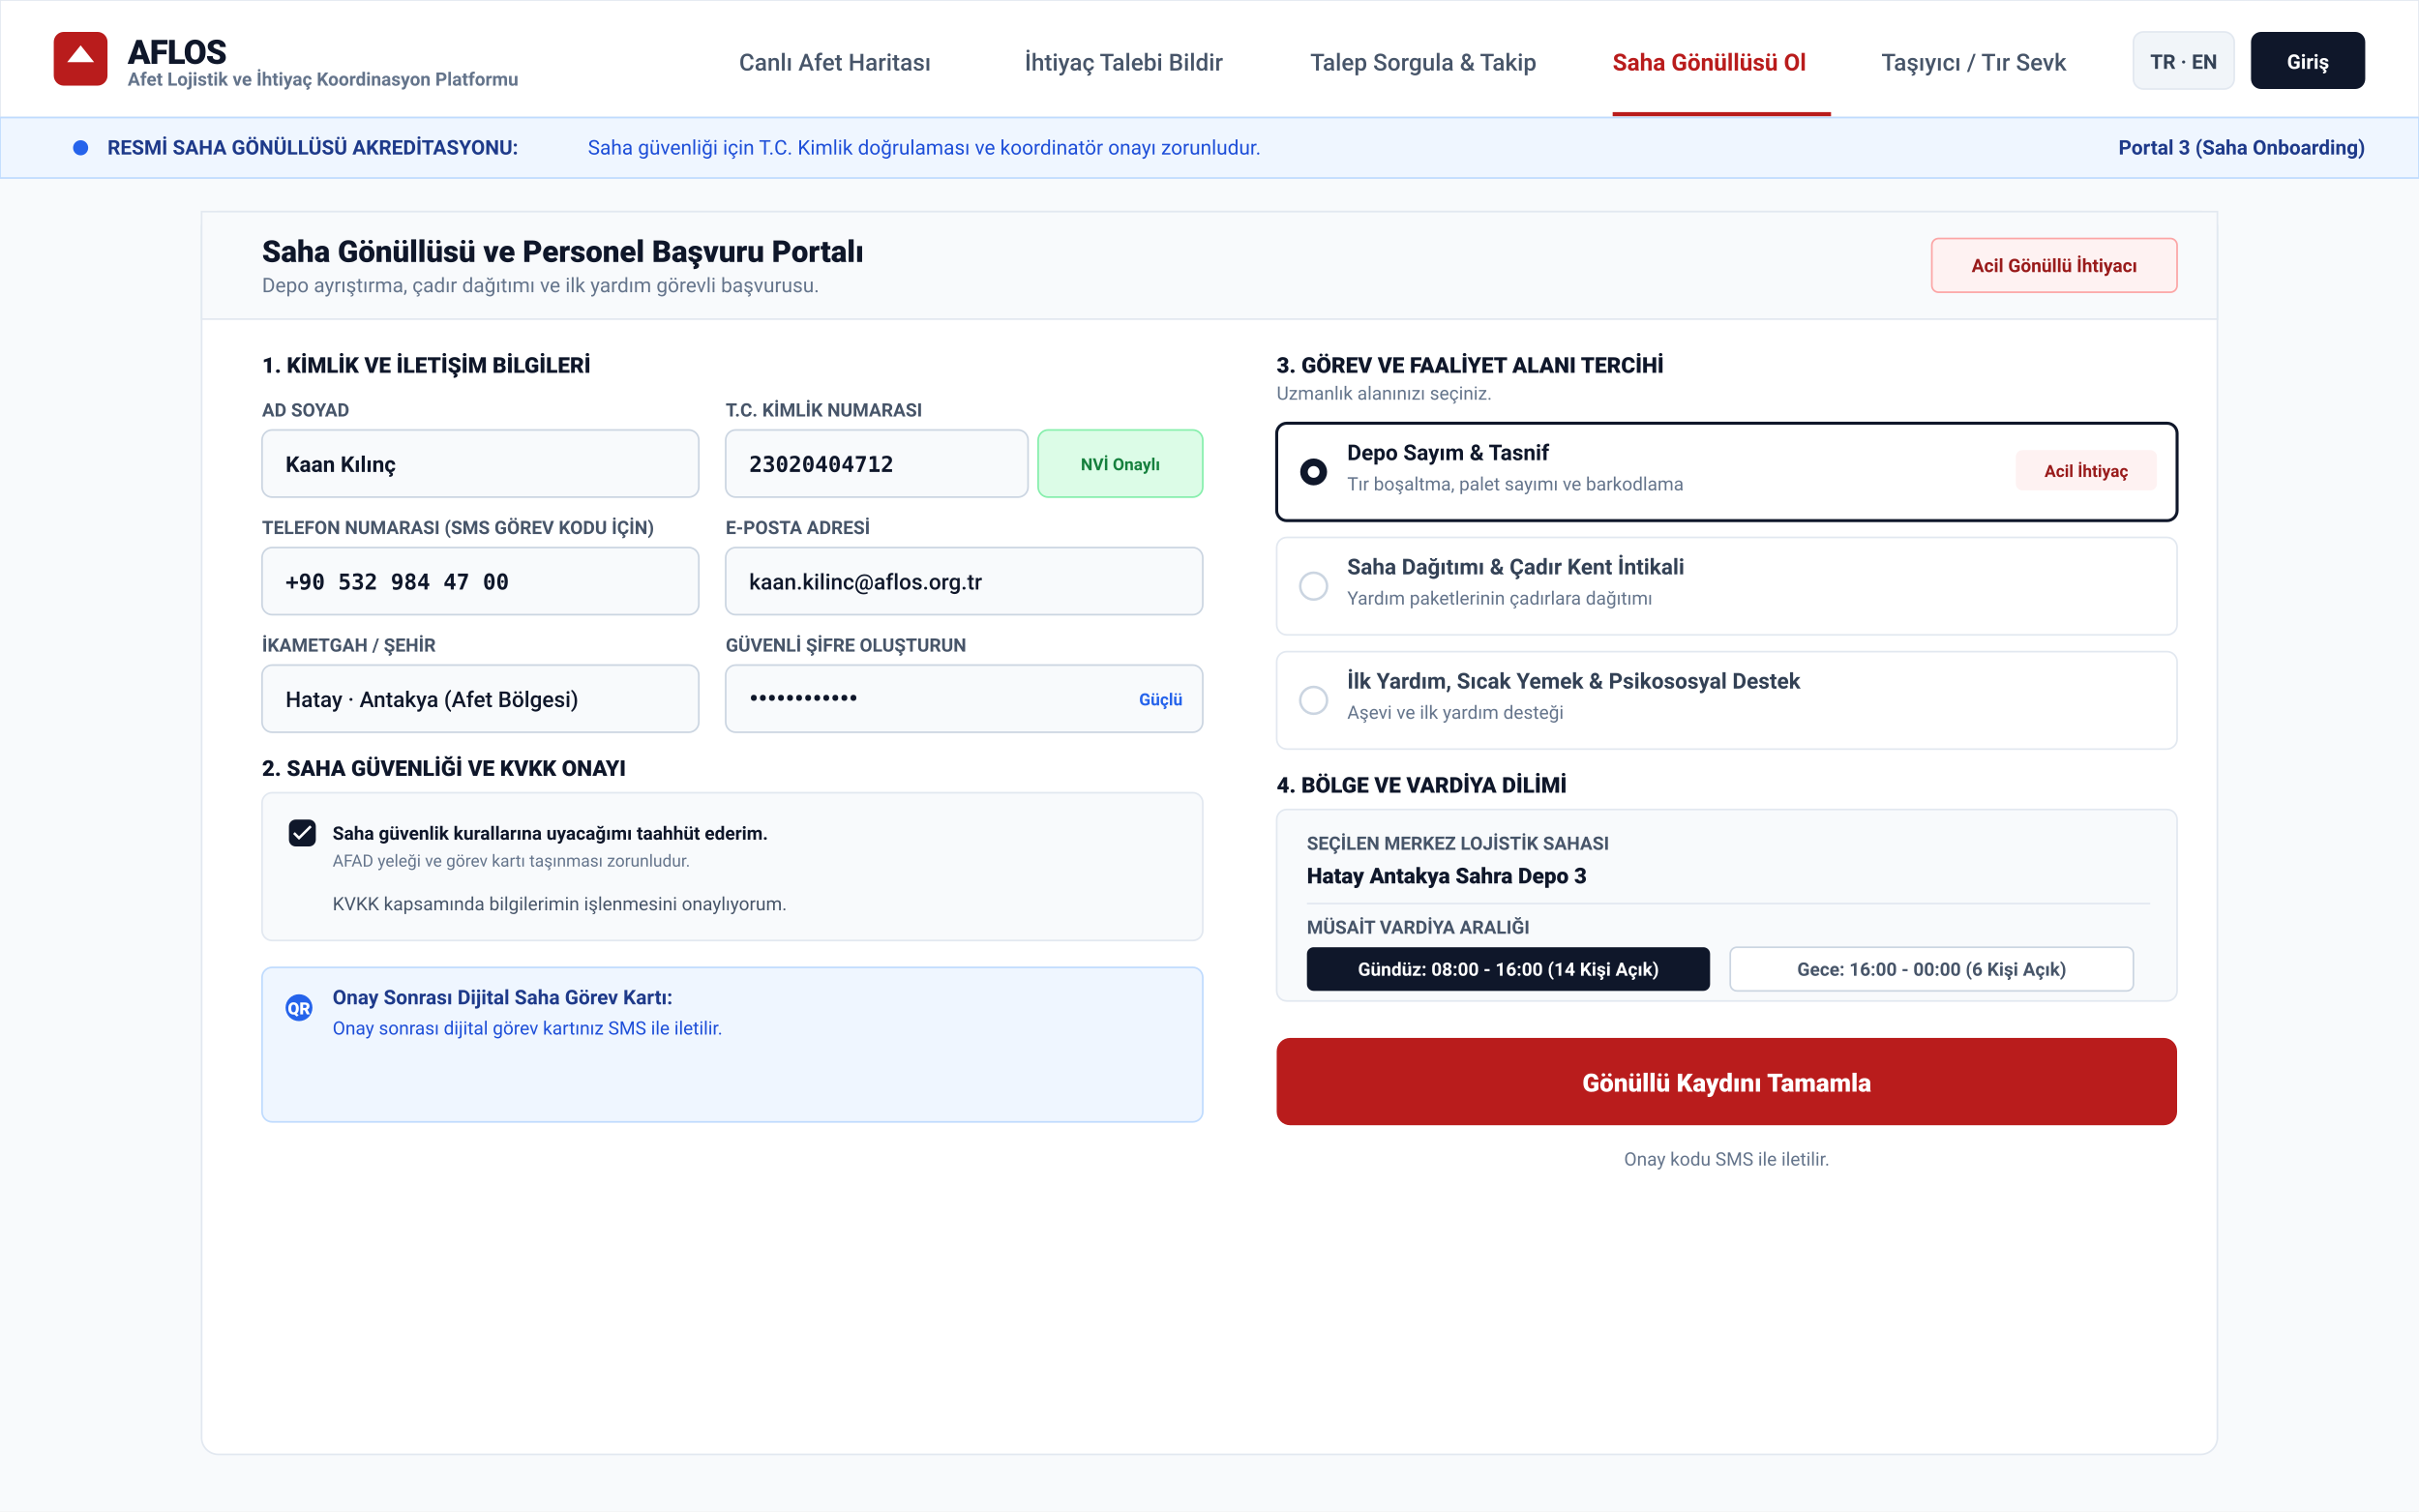
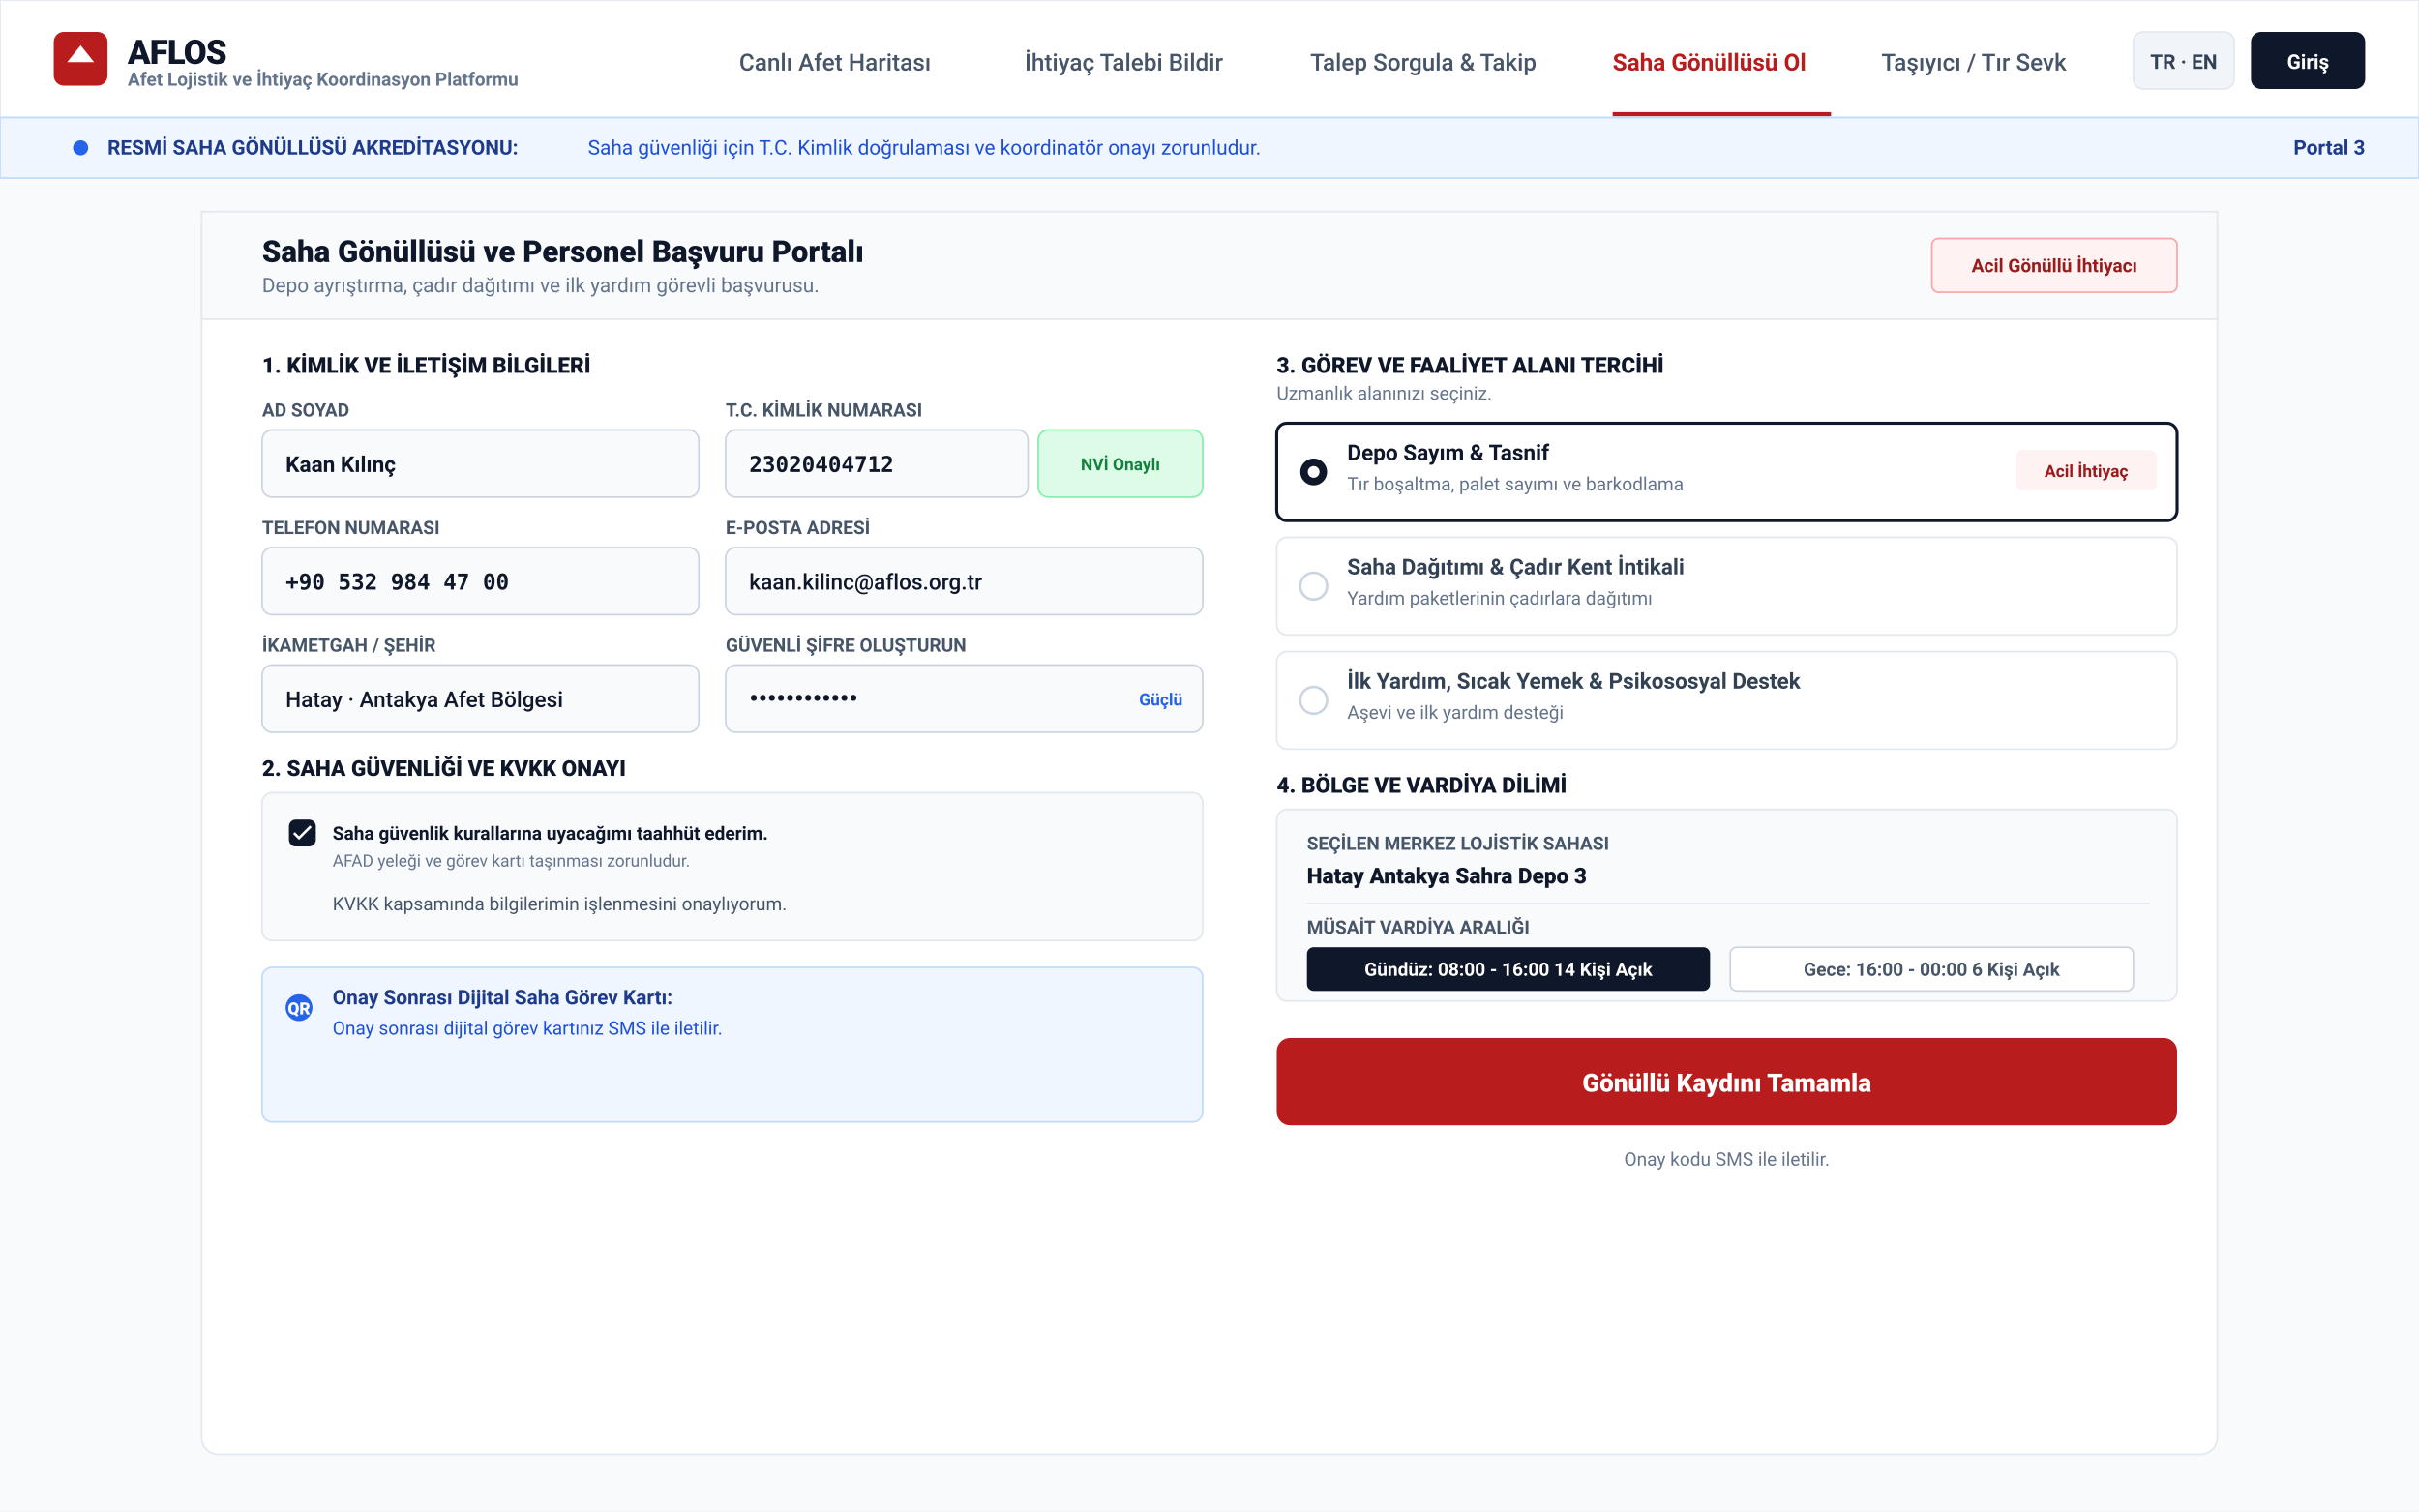
<svg xmlns="http://www.w3.org/2000/svg" viewBox="0 0 1440 900" width="1440" height="900">
  <defs>
    <style>
-       .font { font-family: -apple-system, BlinkMacSystemFont, "Segoe UI", Roboto, "Helvetica Neue", Arial, sans-serif; }
-       .mono { font-family: ui-monospace, SFMono-Regular, Menlo, Monaco, Consolas, monospace; }
-     </style>
+  .font { font-family: -apple-system, BlinkMacSystemFont, "Segoe UI", Roboto, "Helvetica Neue", Arial, sans-serif; }
+  .mono { font-family: ui-monospace, SFMono-Regular, Menlo, Monaco, Consolas, monospace; }
+  </style>
  </defs>
  <rect width="1440" height="900" fill="#F8FAFC" />
  <rect width="1440" height="70" fill="#FFFFFF" stroke="#E2E8F0" stroke-width="1" />
  <rect x="32" y="19" width="32" height="32" rx="6" fill="#B91C1C" />
  <path d="M 40 37 L 48 27 L 56 37 Z" fill="#FFFFFF" />
  <text x="76" y="38" class="font" font-size="20" font-weight="900" fill="#0F172A" letter-spacing="-0.5">AFLOS</text>
  <text x="76" y="51" class="font" font-size="11" font-weight="600" fill="#64748B">Afet Lojistik ve İhtiyaç Koordinasyon Platformu</text>
  <text x="440" y="42" class="font" font-size="14" font-weight="500" fill="#475569">Canlı Afet Haritası</text>
  <text x="610" y="42" class="font" font-size="14" font-weight="500" fill="#475569">İhtiyaç Talebi Bildir</text>
  <text x="780" y="42" class="font" font-size="14" font-weight="500" fill="#475569">Talep Sorgula &amp; Takip</text>
  <text x="960" y="42" class="font" font-size="14" font-weight="700" fill="#B91C1C">Saha Gönüllüsü Ol</text>
  <line x1="960" y1="68" x2="1090" y2="68" stroke="#B91C1C" stroke-width="2.5" />
  <text x="1120" y="42" class="font" font-size="14" font-weight="500" fill="#475569">Taşıyıcı / Tır Sevk</text>
  <rect x="1270" y="19" width="60" height="34" rx="6" fill="#F1F5F9" stroke="#E2E8F0" stroke-width="1" />
  <text x="1300" y="41" class="font" font-size="12" font-weight="600" fill="#334155" text-anchor="middle">TR · EN</text>
  <rect x="1340" y="19" width="68" height="34" rx="6" fill="#0F172A" />
  <text x="1374" y="41" class="font" font-size="12" font-weight="700" fill="#FFFFFF" text-anchor="middle">Giriş</text>
  <rect y="70" width="1440" height="36" fill="#EFF6FF" stroke="#BFDBFE" stroke-width="1" />
  <circle cx="48" cy="88" r="4.5" fill="#2563EB" />
  <text x="64" y="92" class="font" font-size="12" font-weight="700" fill="#1E3A8A">RESMİ SAHA GÖNÜLLÜSÜ AKREDİTASYONU:</text>
  <text x="350" y="92" class="font" font-size="12" fill="#1D4ED8">Saha güvenliği için T.C. Kimlik doğrulaması ve koordinatör onayı zorunludur.</text>
-   <text x="1408" y="92" class="font" font-size="12" font-weight="600" fill="#1E3A8A" text-anchor="end">Portal 3 (Saha Onboarding)</text>
+   <text x="1408" y="92" class="font" font-size="12" font-weight="600" fill="#1E3A8A" text-anchor="end">Portal 3 </text>
  <rect x="120" y="126" width="1200" height="740" rx="10" fill="#FFFFFF" stroke="#E2E8F0" stroke-width="1" />
  <rect x="120" y="126" width="1200" height="64" rx="10 10 0 0" fill="#F8FAFC" stroke="#E2E8F0" stroke-width="1" />
  <text x="156" y="156" class="font" font-size="18" font-weight="800" fill="#0F172A">Saha Gönüllüsü ve Personel Başvuru Portalı</text>
  <text x="156" y="174" class="font" font-size="12" fill="#64748B">Depo ayrıştırma, çadır dağıtımı ve ilk yardım görevli başvurusu.</text>
  <rect x="1150" y="142" width="146" height="32" rx="4" fill="#FEF2F2" stroke="#FCA5A5" stroke-width="1" />
  <text x="1223" y="162" class="font" font-size="11" font-weight="700" fill="#991B1B" text-anchor="middle">Acil Gönüllü İhtiyacı</text>
  <text x="156" y="222" class="font" font-size="13" font-weight="800" fill="#0F172A">1. KİMLİK VE İLETİŞİM BİLGİLERİ</text>
  <text x="156" y="248" class="font" font-size="11" font-weight="700" fill="#475569">AD SOYAD</text>
  <rect x="156" y="256" width="260" height="40" rx="6" fill="#F8FAFC" stroke="#CBD5E1" stroke-width="1" />
  <text x="170" y="281" class="font" font-size="13" font-weight="600" fill="#0F172A">Kaan Kılınç</text>
  <text x="432" y="248" class="font" font-size="11" font-weight="700" fill="#475569">T.C. KİMLİK NUMARASI</text>
  <rect x="432" y="256" width="180" height="40" rx="6" fill="#F8FAFC" stroke="#CBD5E1" stroke-width="1" />
  <text x="446" y="281" class="mono" font-size="13" font-weight="600" fill="#0F172A">23020404712</text>
  <rect x="618" y="256" width="98" height="40" rx="6" fill="#DCFCE7" stroke="#86EFAC" stroke-width="1" />
  <text x="667" y="280" class="font" font-size="10" font-weight="700" fill="#15803D" text-anchor="middle">NVİ Onaylı</text>
-   <text x="156" y="318" class="font" font-size="11" font-weight="700" fill="#475569">TELEFON NUMARASI (SMS GÖREV KODU İÇİN)</text>
+   <text x="156" y="318" class="font" font-size="11" font-weight="700" fill="#475569">TELEFON NUMARASI </text>
  <rect x="156" y="326" width="260" height="40" rx="6" fill="#F8FAFC" stroke="#CBD5E1" stroke-width="1" />
  <text x="170" y="351" class="mono" font-size="13" font-weight="600" fill="#0F172A">+90 532 984 47 00</text>
  <text x="432" y="318" class="font" font-size="11" font-weight="700" fill="#475569">E-POSTA ADRESİ</text>
  <rect x="432" y="326" width="284" height="40" rx="6" fill="#F8FAFC" stroke="#CBD5E1" stroke-width="1" />
  <text x="446" y="351" class="font" font-size="13" font-weight="500" fill="#0F172A">kaan.kilinc@aflos.org.tr</text>
  <text x="156" y="388" class="font" font-size="11" font-weight="700" fill="#475569">İKAMETGAH / ŞEHİR</text>
  <rect x="156" y="396" width="260" height="40" rx="6" fill="#F8FAFC" stroke="#CBD5E1" stroke-width="1" />
-   <text x="170" y="421" class="font" font-size="13" font-weight="500" fill="#0F172A">Hatay · Antakya (Afet Bölgesi)</text>
+   <text x="170" y="421" class="font" font-size="13" font-weight="500" fill="#0F172A">Hatay · Antakya Afet Bölgesi</text>
  <text x="432" y="388" class="font" font-size="11" font-weight="700" fill="#475569">GÜVENLİ ŞİFRE OLUŞTURUN</text>
  <rect x="432" y="396" width="284" height="40" rx="6" fill="#F8FAFC" stroke="#CBD5E1" stroke-width="1" />
  <text x="446" y="421" class="font" font-size="15" font-weight="700" fill="#0F172A">••••••••••••</text>
  <text x="704" y="420" class="font" font-size="10" font-weight="600" fill="#2563EB" text-anchor="end">Güçlü</text>
  <text x="156" y="462" class="font" font-size="13" font-weight="800" fill="#0F172A">2. SAHA GÜVENLİĞİ VE KVKK ONAYI</text>
  <rect x="156" y="472" width="560" height="88" rx="6" fill="#F8FAFC" stroke="#E2E8F0" stroke-width="1" />
  <rect x="172" y="488" width="16" height="16" rx="4" fill="#0F172A" />
  <path d="M 175 496 L 178 499 L 185 492" stroke="#FFF" stroke-width="1.5" fill="none" />
  <text x="198" y="500" class="font" font-size="11" font-weight="600" fill="#0F172A">Saha güvenlik kurallarına uyacağımı taahhüt ederim.</text>
  <text x="198" y="516" class="font" font-size="10" fill="#64748B">AFAD yeleği ve görev kartı taşınması zorunludur.</text>
  <text x="198" y="542" class="font" font-size="11" fill="#475569">KVKK kapsamında bilgilerimin işlenmesini onaylıyorum.</text>
  <rect x="156" y="576" width="560" height="92" rx="6" fill="#EFF6FF" stroke="#BFDBFE" stroke-width="1" />
  <circle cx="178" cy="600" r="8" fill="#2563EB" />
  <text x="178" y="604" class="font" font-size="10" font-weight="800" fill="#FFF" text-anchor="middle">QR</text>
  <text x="198" y="598" class="font" font-size="12" font-weight="700" fill="#1E3A8A">Onay Sonrası Dijital Saha Görev Kartı:</text>
  <text x="198" y="616" class="font" font-size="11" fill="#1D4ED8">Onay sonrası dijital görev kartınız SMS ile iletilir.</text>
  <text x="760" y="222" class="font" font-size="13" font-weight="800" fill="#0F172A">3. GÖREV VE FAALİYET ALANI TERCİHİ</text>
  <text x="760" y="238" class="font" font-size="11" fill="#64748B">Uzmanlık alanınızı seçiniz.</text>
  <rect x="760" y="252" width="536" height="58" rx="6" fill="#FFFFFF" stroke="#0F172A" stroke-width="1.8" />
  <circle cx="782" cy="281" r="8" fill="#0F172A" />
  <circle cx="782" cy="281" r="3.5" fill="#FFFFFF" />
  <text x="802" y="274" class="font" font-size="13" font-weight="700" fill="#0F172A">Depo Sayım &amp; Tasnif</text>
  <text x="802" y="292" class="font" font-size="11" fill="#64748B">Tır boşaltma, palet sayımı ve barkodlama</text>
  <rect x="1200" y="268" width="84" height="24" rx="4" fill="#FEF2F2" />
  <text x="1242" y="284" class="font" font-size="10" font-weight="700" fill="#991B1B" text-anchor="middle">Acil İhtiyaç</text>
  <rect x="760" y="320" width="536" height="58" rx="6" fill="#FFFFFF" stroke="#E2E8F0" stroke-width="1" />
  <circle cx="782" cy="349" r="8" fill="none" stroke="#CBD5E1" stroke-width="1.5" />
  <text x="802" y="342" class="font" font-size="13" font-weight="600" fill="#334155">Saha Dağıtımı &amp; Çadır Kent İntikali</text>
  <text x="802" y="360" class="font" font-size="11" fill="#64748B">Yardım paketlerinin çadırlara dağıtımı</text>
  <rect x="760" y="388" width="536" height="58" rx="6" fill="#FFFFFF" stroke="#E2E8F0" stroke-width="1" />
  <circle cx="782" cy="417" r="8" fill="none" stroke="#CBD5E1" stroke-width="1.5" />
  <text x="802" y="410" class="font" font-size="13" font-weight="600" fill="#334155">İlk Yardım, Sıcak Yemek &amp; Psikososyal Destek</text>
  <text x="802" y="428" class="font" font-size="11" fill="#64748B">Aşevi ve ilk yardım desteği</text>
  <text x="760" y="472" class="font" font-size="13" font-weight="800" fill="#0F172A">4. BÖLGE VE VARDİYA DİLİMİ</text>
  <rect x="760" y="482" width="536" height="114" rx="6" fill="#F8FAFC" stroke="#E2E8F0" stroke-width="1" />
  <text x="778" y="506" class="font" font-size="11" font-weight="700" fill="#475569">SEÇİLEN MERKEZ LOJİSTİK SAHASI</text>
  <text x="778" y="526" class="font" font-size="13" font-weight="800" fill="#0F172A">Hatay Antakya Sahra Depo 3</text>
  <line x1="778" y1="538" x2="1280" y2="538" stroke="#E2E8F0" stroke-width="1" />
  <text x="778" y="556" class="font" font-size="11" font-weight="700" fill="#475569">MÜSAİT VARDİYA ARALIĞI</text>
  <rect x="778" y="564" width="240" height="26" rx="4" fill="#0F172A" />
-   <text x="898" y="581" class="font" font-size="11" font-weight="700" fill="#FFF" text-anchor="middle">Gündüz: 08:00 - 16:00 (14 Kişi Açık)</text>
+   <text x="898" y="581" class="font" font-size="11" font-weight="700" fill="#FFF" text-anchor="middle">Gündüz: 08:00 - 16:00 14 Kişi Açık</text>
  <rect x="1030" y="564" width="240" height="26" rx="4" fill="#FFFFFF" stroke="#CBD5E1" stroke-width="1" />
-   <text x="1150" y="581" class="font" font-size="11" font-weight="600" fill="#475569" text-anchor="middle">Gece: 16:00 - 00:00 (6 Kişi Açık)</text>
+   <text x="1150" y="581" class="font" font-size="11" font-weight="600" fill="#475569" text-anchor="middle">Gece: 16:00 - 00:00 6 Kişi Açık</text>
  <rect x="760" y="618" width="536" height="52" rx="8" fill="#B91C1C" />
  <text x="1028" y="650" class="font" font-size="15" font-weight="800" fill="#FFFFFF" text-anchor="middle">Gönüllü Kaydını Tamamla</text>
  <text x="1028" y="694" class="font" font-size="11" fill="#64748B" text-anchor="middle">Onay kodu SMS ile iletilir.</text>
</svg>
